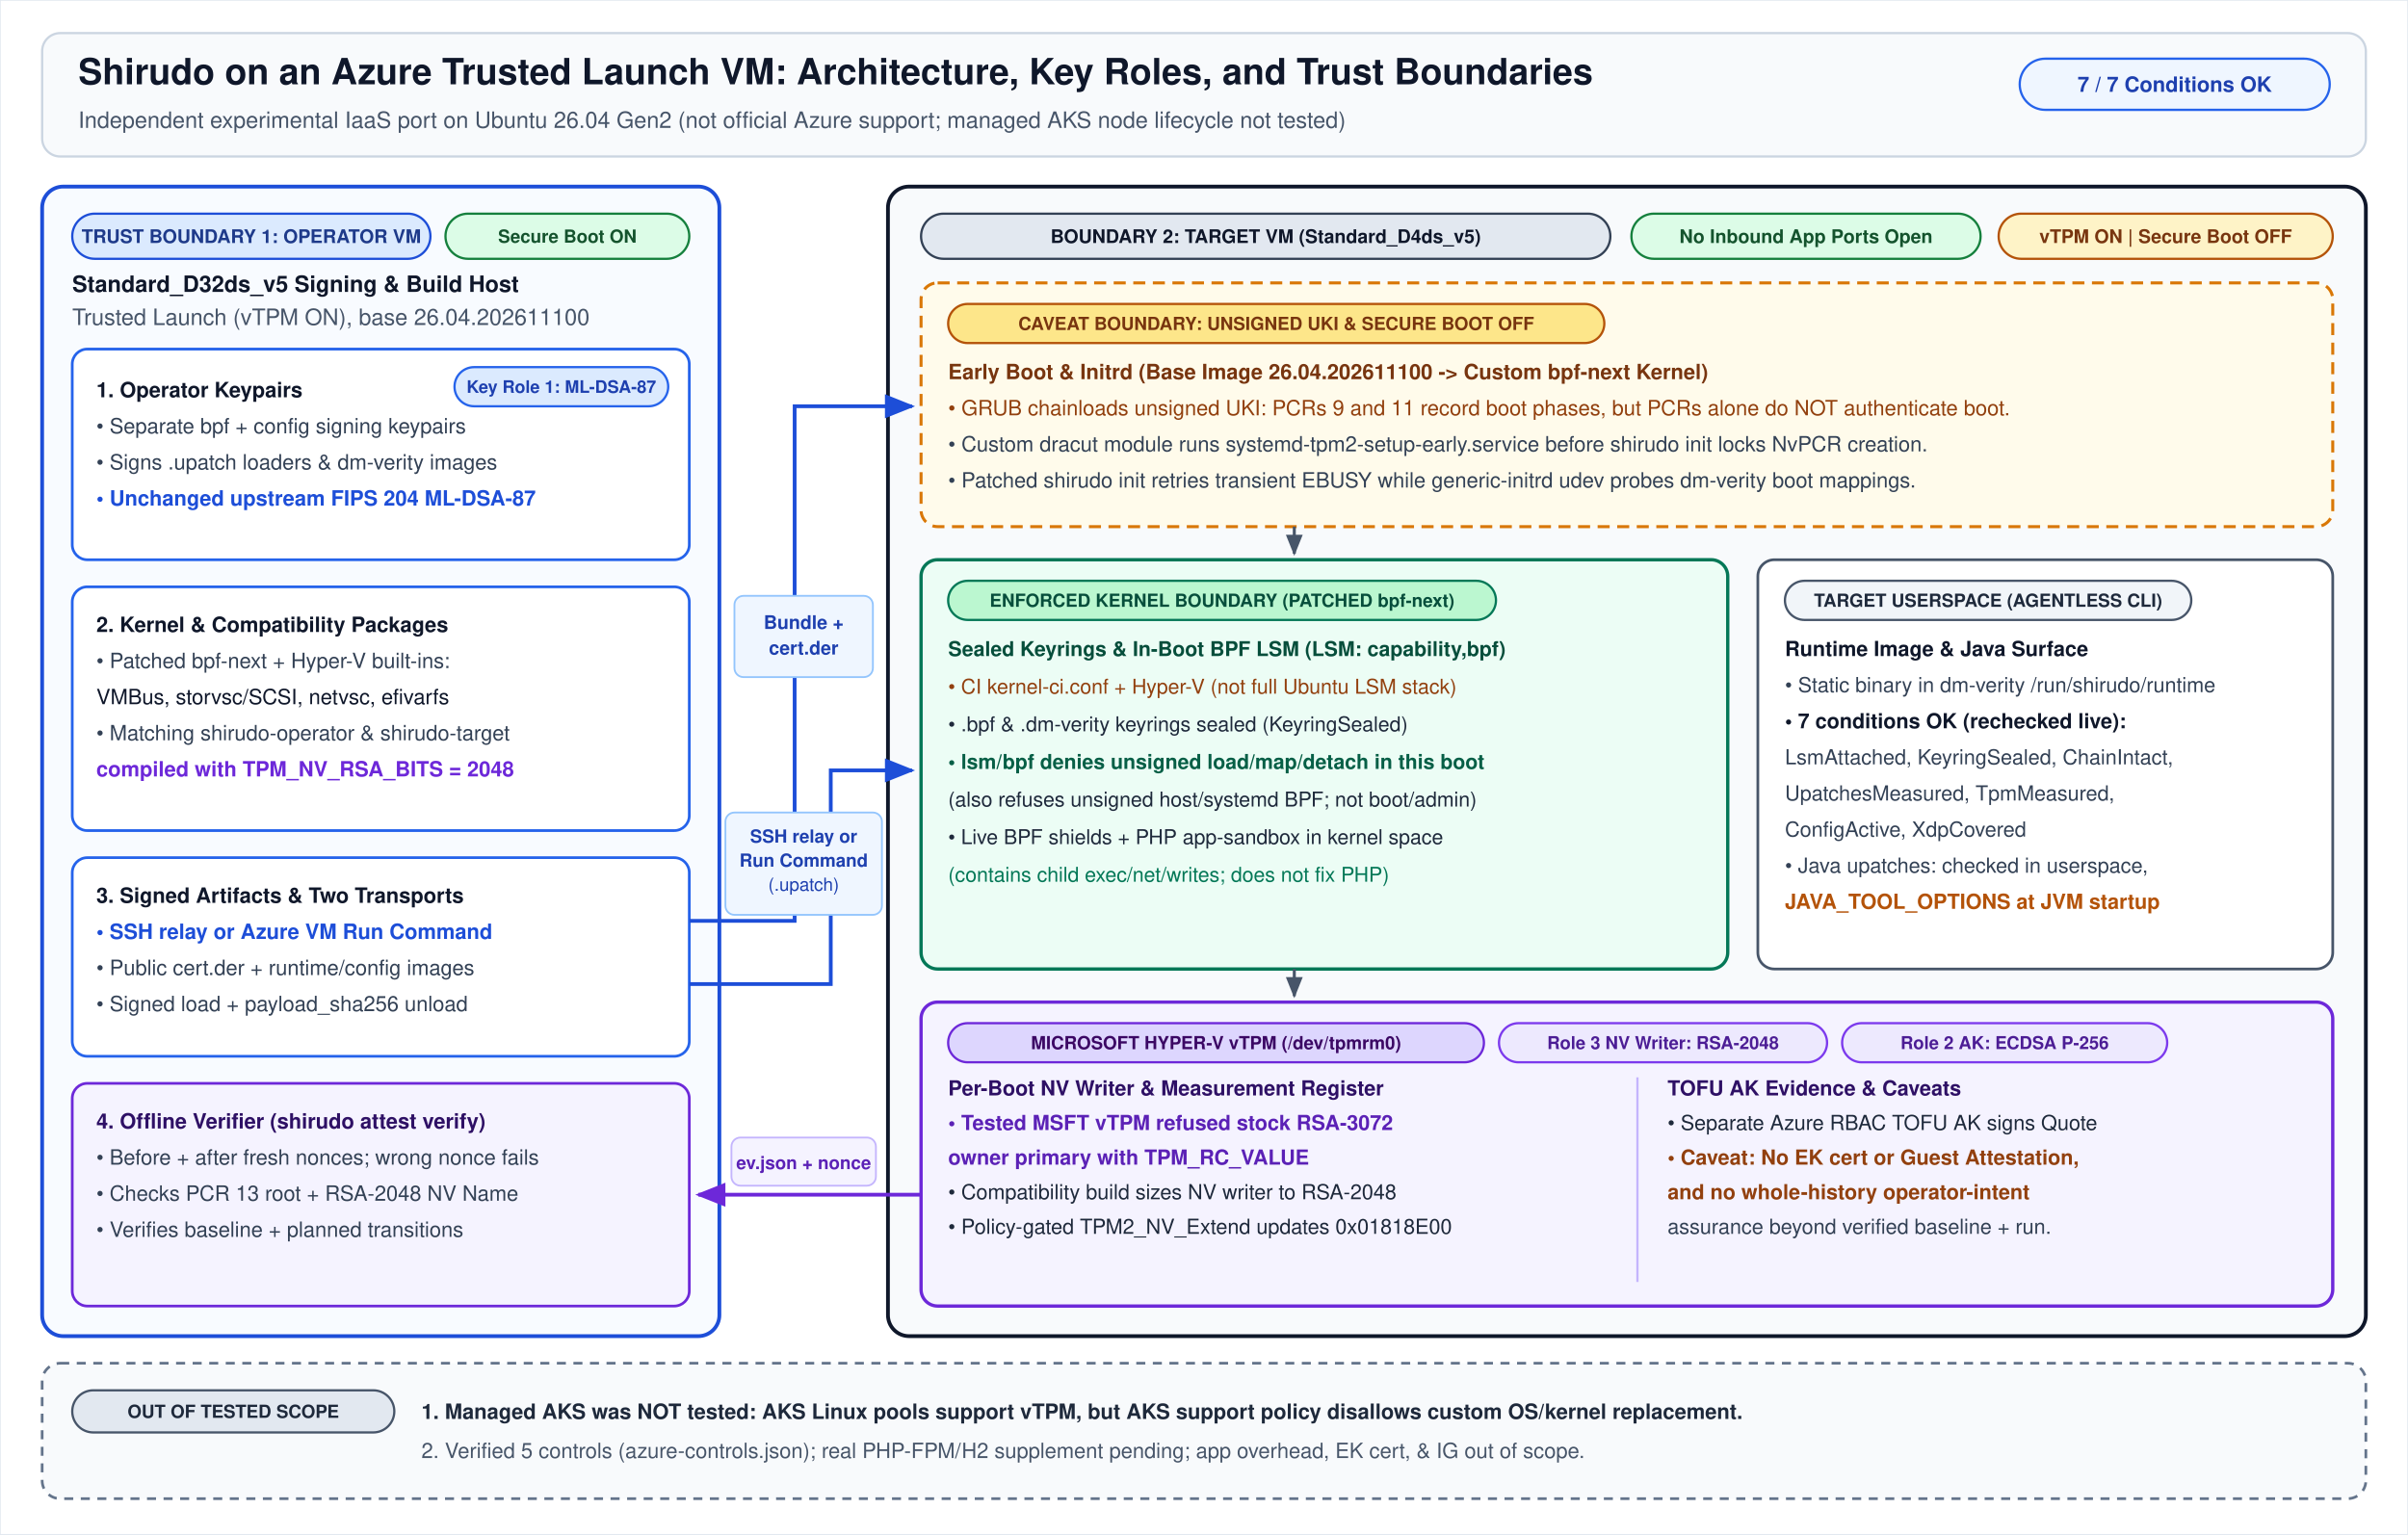
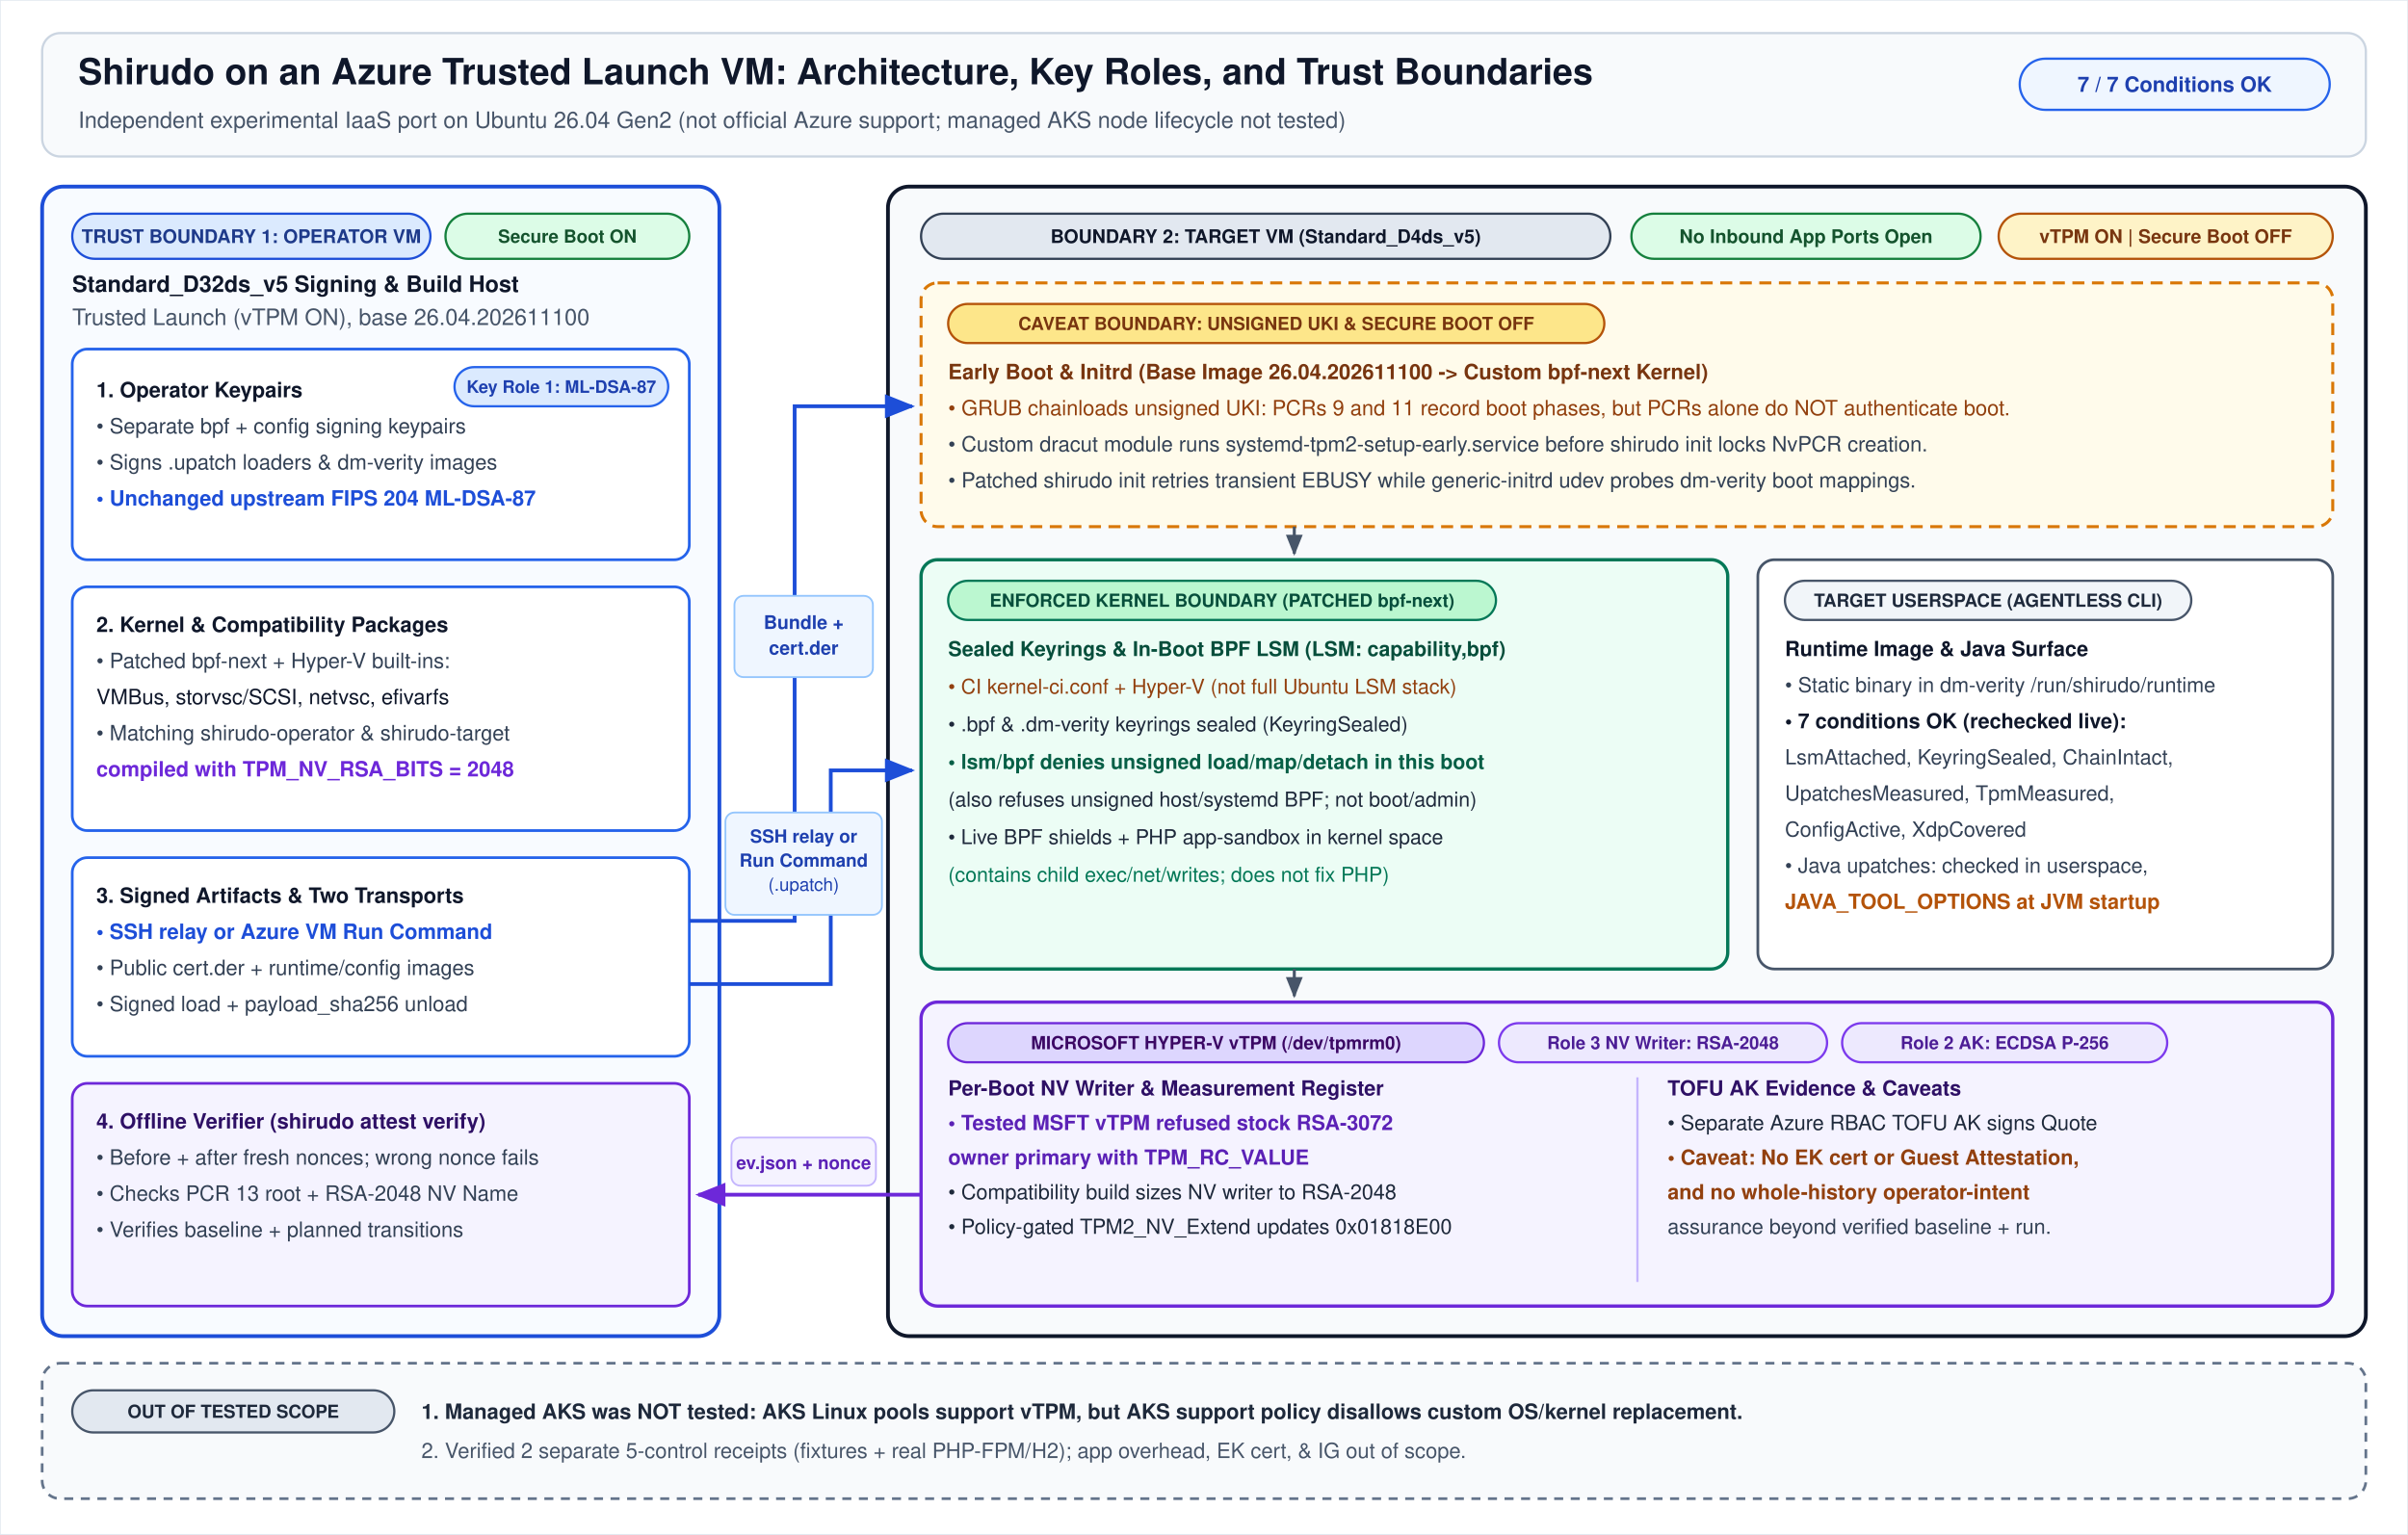
<svg xmlns="http://www.w3.org/2000/svg" viewBox="0 0 1600 1020" width="1600" height="1020" role="img" aria-labelledby="fig1-title fig1-desc">
  <defs>
    <marker id="arrow-blue" viewBox="0 0 10 10" refX="9" refY="5" markerWidth="8" markerHeight="8" orient="auto-start-reverse">
      <path d="M 0 1 L 10 5 L 0 9 z" fill="#1d4ed8" />
    </marker>
    <marker id="arrow-purple" viewBox="0 0 10 10" refX="9" refY="5" markerWidth="8" markerHeight="8" orient="auto-start-reverse">
      <path d="M 0 1 L 10 5 L 0 9 z" fill="#6d28d9" />
    </marker>
    <marker id="arrow-slate" viewBox="0 0 10 10" refX="9" refY="5" markerWidth="7" markerHeight="7" orient="auto-start-reverse">
      <path d="M 0 1 L 10 5 L 0 9 z" fill="#475569" />
    </marker>
  </defs>
  <rect x="0" y="0" width="1600" height="1020" rx="0" fill="#ffffff" stroke="#e2e8f0" stroke-width="1" />
  <rect x="28" y="22" width="1544" height="82" rx="12" fill="#f8fafc" stroke="#cbd5e1" stroke-width="1.5" />
  <text x="52" y="56" text-anchor="start" font-family="ui-sans-serif, -apple-system, BlinkMacSystemFont, Segoe UI, Helvetica, Arial, sans-serif" font-size="24" font-weight="700" fill="#0f172a">Shirudo on an Azure Trusted Launch VM: Architecture, Key Roles, and Trust Boundaries</text>
  <text x="52" y="85" text-anchor="start" font-family="ui-sans-serif, -apple-system, BlinkMacSystemFont, Segoe UI, Helvetica, Arial, sans-serif" font-size="15" font-weight="500" fill="#475569">Independent experimental IaaS port on Ubuntu 26.04 Gen2 (not official Azure support; managed AKS node lifecycle not tested)</text>
  <rect x="1342" y="39" width="206" height="34" rx="17.0" fill="#eff6ff" stroke="#2563eb" stroke-width="1.5" />
  <text x="1445.0" y="61.0" text-anchor="middle" font-family="ui-sans-serif, -apple-system, BlinkMacSystemFont, Segoe UI, Helvetica, Arial, sans-serif" font-size="14" font-weight="700" fill="#1e40af">7 / 7 Conditions OK</text>
  <rect x="28" y="124" width="450" height="764" rx="14" fill="#f8fbff" stroke="#1d4ed8" stroke-width="2.5" />
  <rect x="48" y="142" width="238" height="30" rx="15.0" fill="#dbeafe" stroke="#1d4ed8" stroke-width="1.5" />
  <text x="167.0" y="161.5" text-anchor="middle" font-family="ui-sans-serif, -apple-system, BlinkMacSystemFont, Segoe UI, Helvetica, Arial, sans-serif" font-size="12.5" font-weight="700" fill="#1e3a8a">TRUST BOUNDARY 1: OPERATOR VM</text>
  <rect x="296" y="142" width="162" height="30" rx="15.0" fill="#dcfce7" stroke="#15803d" stroke-width="1.5" />
  <text x="377.0" y="161.3" text-anchor="middle" font-family="ui-sans-serif, -apple-system, BlinkMacSystemFont, Segoe UI, Helvetica, Arial, sans-serif" font-size="12" font-weight="700" fill="#14532d">Secure Boot ON</text>
  <text x="48" y="194" text-anchor="start" font-family="ui-sans-serif, -apple-system, BlinkMacSystemFont, Segoe UI, Helvetica, Arial, sans-serif" font-size="15" font-weight="700" fill="#0f172a">Standard_D32ds_v5 Signing &amp; Build Host</text>
  <text x="48" y="216" text-anchor="start" font-family="ui-sans-serif, -apple-system, BlinkMacSystemFont, Segoe UI, Helvetica, Arial, sans-serif" font-size="15" font-weight="400" fill="#475569">Trusted Launch (vTPM ON), base 26.04.202611100</text>
  <rect x="48" y="232" width="410" height="140" rx="10" fill="#ffffff" stroke="#2563eb" stroke-width="1.8" />
  <rect x="302" y="244" width="142" height="26" rx="13.0" fill="#dbeafe" stroke="#2563eb" stroke-width="1.5" />
  <text x="373.0" y="261.1" text-anchor="middle" font-family="ui-sans-serif, -apple-system, BlinkMacSystemFont, Segoe UI, Helvetica, Arial, sans-serif" font-size="11.5" font-weight="700" fill="#1e40af">Key Role 1: ML-DSA-87</text>
  <text x="64" y="264" text-anchor="start" font-family="ui-sans-serif, -apple-system, BlinkMacSystemFont, Segoe UI, Helvetica, Arial, sans-serif" font-size="14" font-weight="700" fill="#0f172a">1. Operator Keypairs</text>
  <text x="64" y="288" text-anchor="start" font-family="ui-sans-serif, -apple-system, BlinkMacSystemFont, Segoe UI, Helvetica, Arial, sans-serif" font-size="14" font-weight="400" fill="#334155">• Separate bpf + config signing keypairs</text>
  <text x="64" y="312" text-anchor="start" font-family="ui-sans-serif, -apple-system, BlinkMacSystemFont, Segoe UI, Helvetica, Arial, sans-serif" font-size="14" font-weight="400" fill="#334155">• Signs .upatch loaders &amp; dm-verity images</text>
  <text x="64" y="336" text-anchor="start" font-family="ui-sans-serif, -apple-system, BlinkMacSystemFont, Segoe UI, Helvetica, Arial, sans-serif" font-size="14" font-weight="600" fill="#1d4ed8">• Unchanged upstream FIPS 204 ML-DSA-87</text>
  <rect x="48" y="390" width="410" height="162" rx="10" fill="#ffffff" stroke="#2563eb" stroke-width="1.8" />
  <text x="64" y="420" text-anchor="start" font-family="ui-sans-serif, -apple-system, BlinkMacSystemFont, Segoe UI, Helvetica, Arial, sans-serif" font-size="14" font-weight="700" fill="#0f172a">2. Kernel &amp; Compatibility Packages</text>
  <text x="64" y="444" text-anchor="start" font-family="ui-sans-serif, -apple-system, BlinkMacSystemFont, Segoe UI, Helvetica, Arial, sans-serif" font-size="14" font-weight="400" fill="#334155">• Patched bpf-next + Hyper-V built-ins:</text>
  <text x="64" y="468" text-anchor="start" font-family="ui-sans-serif, -apple-system, BlinkMacSystemFont, Segoe UI, Helvetica, Arial, sans-serif" font-size="14" font-weight="500" fill="#0f172a">  VMBus, storvsc/SCSI, netvsc, efivarfs</text>
  <text x="64" y="492" text-anchor="start" font-family="ui-sans-serif, -apple-system, BlinkMacSystemFont, Segoe UI, Helvetica, Arial, sans-serif" font-size="14" font-weight="400" fill="#334155">• Matching shirudo-operator &amp; shirudo-target</text>
  <text x="64" y="516" text-anchor="start" font-family="ui-sans-serif, -apple-system, BlinkMacSystemFont, Segoe UI, Helvetica, Arial, sans-serif" font-size="14" font-weight="600" fill="#6d28d9">  compiled with TPM_NV_RSA_BITS = 2048</text>
  <rect x="48" y="570" width="410" height="132" rx="10" fill="#ffffff" stroke="#2563eb" stroke-width="1.8" />
  <text x="64" y="600" text-anchor="start" font-family="ui-sans-serif, -apple-system, BlinkMacSystemFont, Segoe UI, Helvetica, Arial, sans-serif" font-size="14" font-weight="700" fill="#0f172a">3. Signed Artifacts &amp; Two Transports</text>
  <text x="64" y="624" text-anchor="start" font-family="ui-sans-serif, -apple-system, BlinkMacSystemFont, Segoe UI, Helvetica, Arial, sans-serif" font-size="14" font-weight="600" fill="#1d4ed8">• SSH relay or Azure VM Run Command</text>
  <text x="64" y="648" text-anchor="start" font-family="ui-sans-serif, -apple-system, BlinkMacSystemFont, Segoe UI, Helvetica, Arial, sans-serif" font-size="14" font-weight="400" fill="#334155">• Public cert.der + runtime/config images</text>
  <text x="64" y="672" text-anchor="start" font-family="ui-sans-serif, -apple-system, BlinkMacSystemFont, Segoe UI, Helvetica, Arial, sans-serif" font-size="14" font-weight="400" fill="#334155">• Signed load + payload_sha256 unload</text>
  <rect x="48" y="720" width="410" height="148" rx="10" fill="#f5f3ff" stroke="#6d28d9" stroke-width="1.8" />
  <text x="64" y="750" text-anchor="start" font-family="ui-sans-serif, -apple-system, BlinkMacSystemFont, Segoe UI, Helvetica, Arial, sans-serif" font-size="14" font-weight="700" fill="#2e1065">4. Offline Verifier (shirudo attest verify)</text>
  <text x="64" y="774" text-anchor="start" font-family="ui-sans-serif, -apple-system, BlinkMacSystemFont, Segoe UI, Helvetica, Arial, sans-serif" font-size="14" font-weight="400" fill="#334155">• Before + after fresh nonces; wrong nonce fails</text>
  <text x="64" y="798" text-anchor="start" font-family="ui-sans-serif, -apple-system, BlinkMacSystemFont, Segoe UI, Helvetica, Arial, sans-serif" font-size="14" font-weight="400" fill="#334155">• Checks PCR 13 root + RSA-2048 NV Name</text>
  <text x="64" y="822" text-anchor="start" font-family="ui-sans-serif, -apple-system, BlinkMacSystemFont, Segoe UI, Helvetica, Arial, sans-serif" font-size="14" font-weight="400" fill="#334155">• Verifies baseline + planned transitions</text>
  <rect x="590" y="124" width="982" height="764" rx="14" fill="#f8fafc" stroke="#0f172a" stroke-width="2.5" />
  <rect x="612" y="142" width="458" height="30" rx="15.0" fill="#e2e8f0" stroke="#334155" stroke-width="1.5" />
  <text x="841.0" y="161.5" text-anchor="middle" font-family="ui-sans-serif, -apple-system, BlinkMacSystemFont, Segoe UI, Helvetica, Arial, sans-serif" font-size="12.5" font-weight="700" fill="#0f172a">BOUNDARY 2: TARGET VM (Standard_D4ds_v5)</text>
  <rect x="1084" y="142" width="232" height="30" rx="15.0" fill="#dcfce7" stroke="#15803d" stroke-width="1.5" />
  <text x="1200.0" y="161.5" text-anchor="middle" font-family="ui-sans-serif, -apple-system, BlinkMacSystemFont, Segoe UI, Helvetica, Arial, sans-serif" font-size="12.5" font-weight="700" fill="#14532d">No Inbound App Ports Open</text>
  <rect x="1328" y="142" width="222" height="30" rx="15.0" fill="#fef3c7" stroke="#b45309" stroke-width="1.5" />
  <text x="1439.0" y="161.5" text-anchor="middle" font-family="ui-sans-serif, -apple-system, BlinkMacSystemFont, Segoe UI, Helvetica, Arial, sans-serif" font-size="12.5" font-weight="700" fill="#78350f">vTPM ON | Secure Boot OFF</text>
  <rect x="612" y="188" width="938" height="162" rx="11" fill="#fffbeb" stroke="#d97706" stroke-width="2" stroke-dasharray="8 5" />
  <rect x="630" y="202" width="436" height="26" rx="13.0" fill="#fde68a" stroke="#b45309" stroke-width="1.5" />
  <text x="848.0" y="219.3" text-anchor="middle" font-family="ui-sans-serif, -apple-system, BlinkMacSystemFont, Segoe UI, Helvetica, Arial, sans-serif" font-size="12" font-weight="700" fill="#78350f">CAVEAT BOUNDARY: UNSIGNED UKI &amp; SECURE BOOT OFF</text>
  <text x="630" y="252" text-anchor="start" font-family="ui-sans-serif, -apple-system, BlinkMacSystemFont, Segoe UI, Helvetica, Arial, sans-serif" font-size="14" font-weight="700" fill="#78350f">Early Boot &amp; Initrd (Base Image 26.04.202611100 -&gt; Custom bpf-next Kernel)</text>
  <text x="630" y="276" text-anchor="start" font-family="ui-sans-serif, -apple-system, BlinkMacSystemFont, Segoe UI, Helvetica, Arial, sans-serif" font-size="14" font-weight="500" fill="#92400e">• GRUB chainloads unsigned UKI: PCRs 9 and 11 record boot phases, but PCRs alone do NOT authenticate boot.</text>
  <text x="630" y="300" text-anchor="start" font-family="ui-sans-serif, -apple-system, BlinkMacSystemFont, Segoe UI, Helvetica, Arial, sans-serif" font-size="14" font-weight="400" fill="#334155">• Custom dracut module runs systemd-tpm2-setup-early.service before shirudo init locks NvPCR creation.</text>
  <text x="630" y="324" text-anchor="start" font-family="ui-sans-serif, -apple-system, BlinkMacSystemFont, Segoe UI, Helvetica, Arial, sans-serif" font-size="14" font-weight="400" fill="#334155">• Patched shirudo init retries transient EBUSY while generic-initrd udev probes dm-verity boot mappings.</text>
  <rect x="612" y="372" width="536" height="272" rx="11" fill="#ecfdf5" stroke="#047857" stroke-width="2.2" />
  <rect x="630" y="386" width="364" height="26" rx="13.0" fill="#bbf7d0" stroke="#047857" stroke-width="1.5" />
  <text x="812.0" y="403.3" text-anchor="middle" font-family="ui-sans-serif, -apple-system, BlinkMacSystemFont, Segoe UI, Helvetica, Arial, sans-serif" font-size="12" font-weight="700" fill="#064e3b">ENFORCED KERNEL BOUNDARY (PATCHED bpf-next)</text>
  <text x="630" y="436" text-anchor="start" font-family="ui-sans-serif, -apple-system, BlinkMacSystemFont, Segoe UI, Helvetica, Arial, sans-serif" font-size="13.6" font-weight="700" fill="#064e3b">Sealed Keyrings &amp; In-Boot BPF LSM (LSM: capability,bpf)</text>
  <text x="630" y="461" text-anchor="start" font-family="ui-sans-serif, -apple-system, BlinkMacSystemFont, Segoe UI, Helvetica, Arial, sans-serif" font-size="13.6" font-weight="500" fill="#92400e">• CI kernel-ci.conf + Hyper-V (not full Ubuntu LSM stack)</text>
  <text x="630" y="486" text-anchor="start" font-family="ui-sans-serif, -apple-system, BlinkMacSystemFont, Segoe UI, Helvetica, Arial, sans-serif" font-size="13.6" font-weight="400" fill="#1e293b">• .bpf &amp; .dm-verity keyrings sealed (KeyringSealed)</text>
  <text x="630" y="511" text-anchor="start" font-family="ui-sans-serif, -apple-system, BlinkMacSystemFont, Segoe UI, Helvetica, Arial, sans-serif" font-size="13.6" font-weight="600" fill="#065f46">• lsm/bpf denies unsigned load/map/detach in this boot</text>
  <text x="630" y="536" text-anchor="start" font-family="ui-sans-serif, -apple-system, BlinkMacSystemFont, Segoe UI, Helvetica, Arial, sans-serif" font-size="13.6" font-weight="400" fill="#1e293b">  (also refuses unsigned host/systemd BPF; not boot/admin)</text>
  <text x="630" y="561" text-anchor="start" font-family="ui-sans-serif, -apple-system, BlinkMacSystemFont, Segoe UI, Helvetica, Arial, sans-serif" font-size="13.6" font-weight="400" fill="#1e293b">• Live BPF shields + PHP app-sandbox in kernel space</text>
  <text x="630" y="586" text-anchor="start" font-family="ui-sans-serif, -apple-system, BlinkMacSystemFont, Segoe UI, Helvetica, Arial, sans-serif" font-size="13.6" font-weight="500" fill="#047857">  (contains child exec/net/writes; does not fix PHP)</text>
  <rect x="1168" y="372" width="382" height="272" rx="11" fill="#ffffff" stroke="#475569" stroke-width="1.8" />
  <rect x="1186" y="386" width="270" height="26" rx="13.0" fill="#f1f5f9" stroke="#475569" stroke-width="1.5" />
  <text x="1321.0" y="403.3" text-anchor="middle" font-family="ui-sans-serif, -apple-system, BlinkMacSystemFont, Segoe UI, Helvetica, Arial, sans-serif" font-size="12" font-weight="700" fill="#1e293b">TARGET USERSPACE (AGENTLESS CLI)</text>
  <text x="1186" y="436" text-anchor="start" font-family="ui-sans-serif, -apple-system, BlinkMacSystemFont, Segoe UI, Helvetica, Arial, sans-serif" font-size="13.8" font-weight="700" fill="#0f172a">Runtime Image &amp; Java Surface</text>
  <text x="1186" y="460" text-anchor="start" font-family="ui-sans-serif, -apple-system, BlinkMacSystemFont, Segoe UI, Helvetica, Arial, sans-serif" font-size="13.8" font-weight="400" fill="#334155">• Static binary in dm-verity /run/shirudo/runtime</text>
  <text x="1186" y="484" text-anchor="start" font-family="ui-sans-serif, -apple-system, BlinkMacSystemFont, Segoe UI, Helvetica, Arial, sans-serif" font-size="13.8" font-weight="600" fill="#0f172a">• 7 conditions OK (rechecked live):</text>
  <text x="1186" y="508" text-anchor="start" font-family="ui-sans-serif, -apple-system, BlinkMacSystemFont, Segoe UI, Helvetica, Arial, sans-serif" font-size="13.8" font-weight="400" fill="#334155">  LsmAttached, KeyringSealed, ChainIntact,</text>
  <text x="1186" y="532" text-anchor="start" font-family="ui-sans-serif, -apple-system, BlinkMacSystemFont, Segoe UI, Helvetica, Arial, sans-serif" font-size="13.8" font-weight="400" fill="#334155">  UpatchesMeasured, TpmMeasured,</text>
  <text x="1186" y="556" text-anchor="start" font-family="ui-sans-serif, -apple-system, BlinkMacSystemFont, Segoe UI, Helvetica, Arial, sans-serif" font-size="13.8" font-weight="400" fill="#334155">  ConfigActive, XdpCovered</text>
  <text x="1186" y="580" text-anchor="start" font-family="ui-sans-serif, -apple-system, BlinkMacSystemFont, Segoe UI, Helvetica, Arial, sans-serif" font-size="13.8" font-weight="400" fill="#334155">• Java upatches: checked in userspace,</text>
  <text x="1186" y="604" text-anchor="start" font-family="ui-sans-serif, -apple-system, BlinkMacSystemFont, Segoe UI, Helvetica, Arial, sans-serif" font-size="13.8" font-weight="600" fill="#b45309">  JAVA_TOOL_OPTIONS at JVM startup</text>
  <rect x="612" y="666" width="938" height="202" rx="11" fill="#f5f3ff" stroke="#6d28d9" stroke-width="2.2" />
  <rect x="630" y="680" width="356" height="26" rx="13.0" fill="#ddd6fe" stroke="#6d28d9" stroke-width="1.5" />
  <text x="808.0" y="697.3" text-anchor="middle" font-family="ui-sans-serif, -apple-system, BlinkMacSystemFont, Segoe UI, Helvetica, Arial, sans-serif" font-size="12" font-weight="700" fill="#3b0764">MICROSOFT HYPER-V vTPM (/dev/tpmrm0)</text>
  <rect x="996" y="680" width="218" height="26" rx="13.0" fill="#ede9fe" stroke="#7c3aed" stroke-width="1.5" />
  <text x="1105.0" y="697.2" text-anchor="middle" font-family="ui-sans-serif, -apple-system, BlinkMacSystemFont, Segoe UI, Helvetica, Arial, sans-serif" font-size="11.8" font-weight="700" fill="#4c1d95">Role 3 NV Writer: RSA-2048</text>
  <rect x="1224" y="680" width="216" height="26" rx="13.0" fill="#ede9fe" stroke="#7c3aed" stroke-width="1.5" />
  <text x="1332.0" y="697.2" text-anchor="middle" font-family="ui-sans-serif, -apple-system, BlinkMacSystemFont, Segoe UI, Helvetica, Arial, sans-serif" font-size="11.8" font-weight="700" fill="#4c1d95">Role 2 AK: ECDSA P-256</text>
  <text x="630" y="728" text-anchor="start" font-family="ui-sans-serif, -apple-system, BlinkMacSystemFont, Segoe UI, Helvetica, Arial, sans-serif" font-size="13.8" font-weight="700" fill="#2e1065">Per-Boot NV Writer &amp; Measurement Register</text>
  <text x="630" y="751" text-anchor="start" font-family="ui-sans-serif, -apple-system, BlinkMacSystemFont, Segoe UI, Helvetica, Arial, sans-serif" font-size="13.8" font-weight="600" fill="#5b21b6">• Tested MSFT vTPM refused stock RSA-3072</text>
  <text x="630" y="774" text-anchor="start" font-family="ui-sans-serif, -apple-system, BlinkMacSystemFont, Segoe UI, Helvetica, Arial, sans-serif" font-size="13.8" font-weight="600" fill="#5b21b6">  owner primary with TPM_RC_VALUE</text>
  <text x="630" y="797" text-anchor="start" font-family="ui-sans-serif, -apple-system, BlinkMacSystemFont, Segoe UI, Helvetica, Arial, sans-serif" font-size="13.8" font-weight="400" fill="#1e293b">• Compatibility build sizes NV writer to RSA-2048</text>
  <text x="630" y="820" text-anchor="start" font-family="ui-sans-serif, -apple-system, BlinkMacSystemFont, Segoe UI, Helvetica, Arial, sans-serif" font-size="13.8" font-weight="400" fill="#1e293b">• Policy-gated TPM2_NV_Extend updates 0x01818E00</text>
  <line x1="1088" y1="716" x2="1088" y2="852" stroke="#c4b5fd" stroke-width="1.5" />
  <text x="1108" y="728" text-anchor="start" font-family="ui-sans-serif, -apple-system, BlinkMacSystemFont, Segoe UI, Helvetica, Arial, sans-serif" font-size="13.8" font-weight="700" fill="#2e1065">TOFU AK Evidence &amp; Caveats</text>
  <text x="1108" y="751" text-anchor="start" font-family="ui-sans-serif, -apple-system, BlinkMacSystemFont, Segoe UI, Helvetica, Arial, sans-serif" font-size="13.8" font-weight="400" fill="#1e293b">• Separate Azure RBAC TOFU AK signs Quote</text>
  <text x="1108" y="774" text-anchor="start" font-family="ui-sans-serif, -apple-system, BlinkMacSystemFont, Segoe UI, Helvetica, Arial, sans-serif" font-size="13.8" font-weight="600" fill="#92400e">• Caveat: No EK cert or Guest Attestation,</text>
  <text x="1108" y="797" text-anchor="start" font-family="ui-sans-serif, -apple-system, BlinkMacSystemFont, Segoe UI, Helvetica, Arial, sans-serif" font-size="13.8" font-weight="600" fill="#92400e">  and no whole-history operator-intent</text>
  <text x="1108" y="820" text-anchor="start" font-family="ui-sans-serif, -apple-system, BlinkMacSystemFont, Segoe UI, Helvetica, Arial, sans-serif" font-size="13.8" font-weight="400" fill="#334155">  assurance beyond verified baseline + run.</text>
  <path d="M 458 612 L 528 612 L 528 270 L 606 270" fill="none" stroke="#1d4ed8" stroke-width="2.5" marker-end="url(#arrow-blue)" />
  <rect x="488" y="396" width="92" height="54" rx="6" fill="#eff6ff" stroke="#93c5fd" stroke-width="1.2" />
  <text x="534" y="418" text-anchor="middle" font-family="ui-sans-serif, -apple-system, BlinkMacSystemFont, Segoe UI, Helvetica, Arial, sans-serif" font-size="12.5" font-weight="600" fill="#1e40af">Bundle +</text>
  <text x="534" y="435" text-anchor="middle" font-family="ui-sans-serif, -apple-system, BlinkMacSystemFont, Segoe UI, Helvetica, Arial, sans-serif" font-size="12.5" font-weight="600" fill="#1e40af">cert.der</text>
  <path d="M 458 654 L 552 654 L 552 512 L 606 512" fill="none" stroke="#1d4ed8" stroke-width="2.5" marker-end="url(#arrow-blue)" />
  <rect x="482" y="540" width="104" height="68" rx="6" fill="#eff6ff" stroke="#93c5fd" stroke-width="1.2" />
  <text x="534" y="560" text-anchor="middle" font-family="ui-sans-serif, -apple-system, BlinkMacSystemFont, Segoe UI, Helvetica, Arial, sans-serif" font-size="12" font-weight="600" fill="#1e40af">SSH relay or</text>
  <text x="534" y="576" text-anchor="middle" font-family="ui-sans-serif, -apple-system, BlinkMacSystemFont, Segoe UI, Helvetica, Arial, sans-serif" font-size="12" font-weight="600" fill="#1e40af">Run Command</text>
  <text x="534" y="592" text-anchor="middle" font-family="ui-sans-serif, -apple-system, BlinkMacSystemFont, Segoe UI, Helvetica, Arial, sans-serif" font-size="12" font-weight="500" fill="#1e40af">(.upatch)</text>
  <path d="M 612 794 L 464 794" fill="none" stroke="#6d28d9" stroke-width="2.5" marker-end="url(#arrow-purple)" />
  <rect x="486" y="756" width="96" height="32" rx="6" fill="#f5f3ff" stroke="#c4b5fd" stroke-width="1.2" />
  <text x="534" y="777" text-anchor="middle" font-family="ui-sans-serif, -apple-system, BlinkMacSystemFont, Segoe UI, Helvetica, Arial, sans-serif" font-size="12" font-weight="600" fill="#5b21b6">ev.json + nonce</text>
  <line x1="860" y1="350" x2="860" y2="368" stroke="#475569" stroke-width="2" marker-end="url(#arrow-slate)" />
  <line x1="860" y1="644" x2="860" y2="662" stroke="#475569" stroke-width="2" marker-end="url(#arrow-slate)" />
  <rect x="28" y="906" width="1544" height="90" rx="12" fill="#f8fafc" stroke="#64748b" stroke-width="1.8" stroke-dasharray="6 5" />
  <rect x="48" y="924" width="214" height="28" rx="14.0" fill="#e2e8f0" stroke="#475569" stroke-width="1.5" />
  <text x="155.0" y="942.3" text-anchor="middle" font-family="ui-sans-serif, -apple-system, BlinkMacSystemFont, Segoe UI, Helvetica, Arial, sans-serif" font-size="12" font-weight="700" fill="#1e293b">OUT OF TESTED SCOPE</text>
  <text x="280" y="943" text-anchor="start" font-family="ui-sans-serif, -apple-system, BlinkMacSystemFont, Segoe UI, Helvetica, Arial, sans-serif" font-size="14.0" font-weight="600" fill="#1e293b">1. Managed AKS was NOT tested: AKS Linux pools support vTPM, but AKS support policy disallows custom OS/kernel replacement.</text>
-   <text x="280" y="969" text-anchor="start" font-family="ui-sans-serif, -apple-system, BlinkMacSystemFont, Segoe UI, Helvetica, Arial, sans-serif" font-size="14.0" font-weight="400" fill="#475569">2. Verified 5 controls (azure-controls.json); real PHP-FPM/H2 supplement pending; app overhead, EK cert, &amp; IG out of scope.</text>
+   <text x="280" y="969" text-anchor="start" font-family="ui-sans-serif, -apple-system, BlinkMacSystemFont, Segoe UI, Helvetica, Arial, sans-serif" font-size="14.0" font-weight="400" fill="#475569">2. Verified 2 separate 5-control receipts (fixtures + real PHP-FPM/H2); app overhead, EK cert, &amp; IG out of scope.</text>
</svg>
